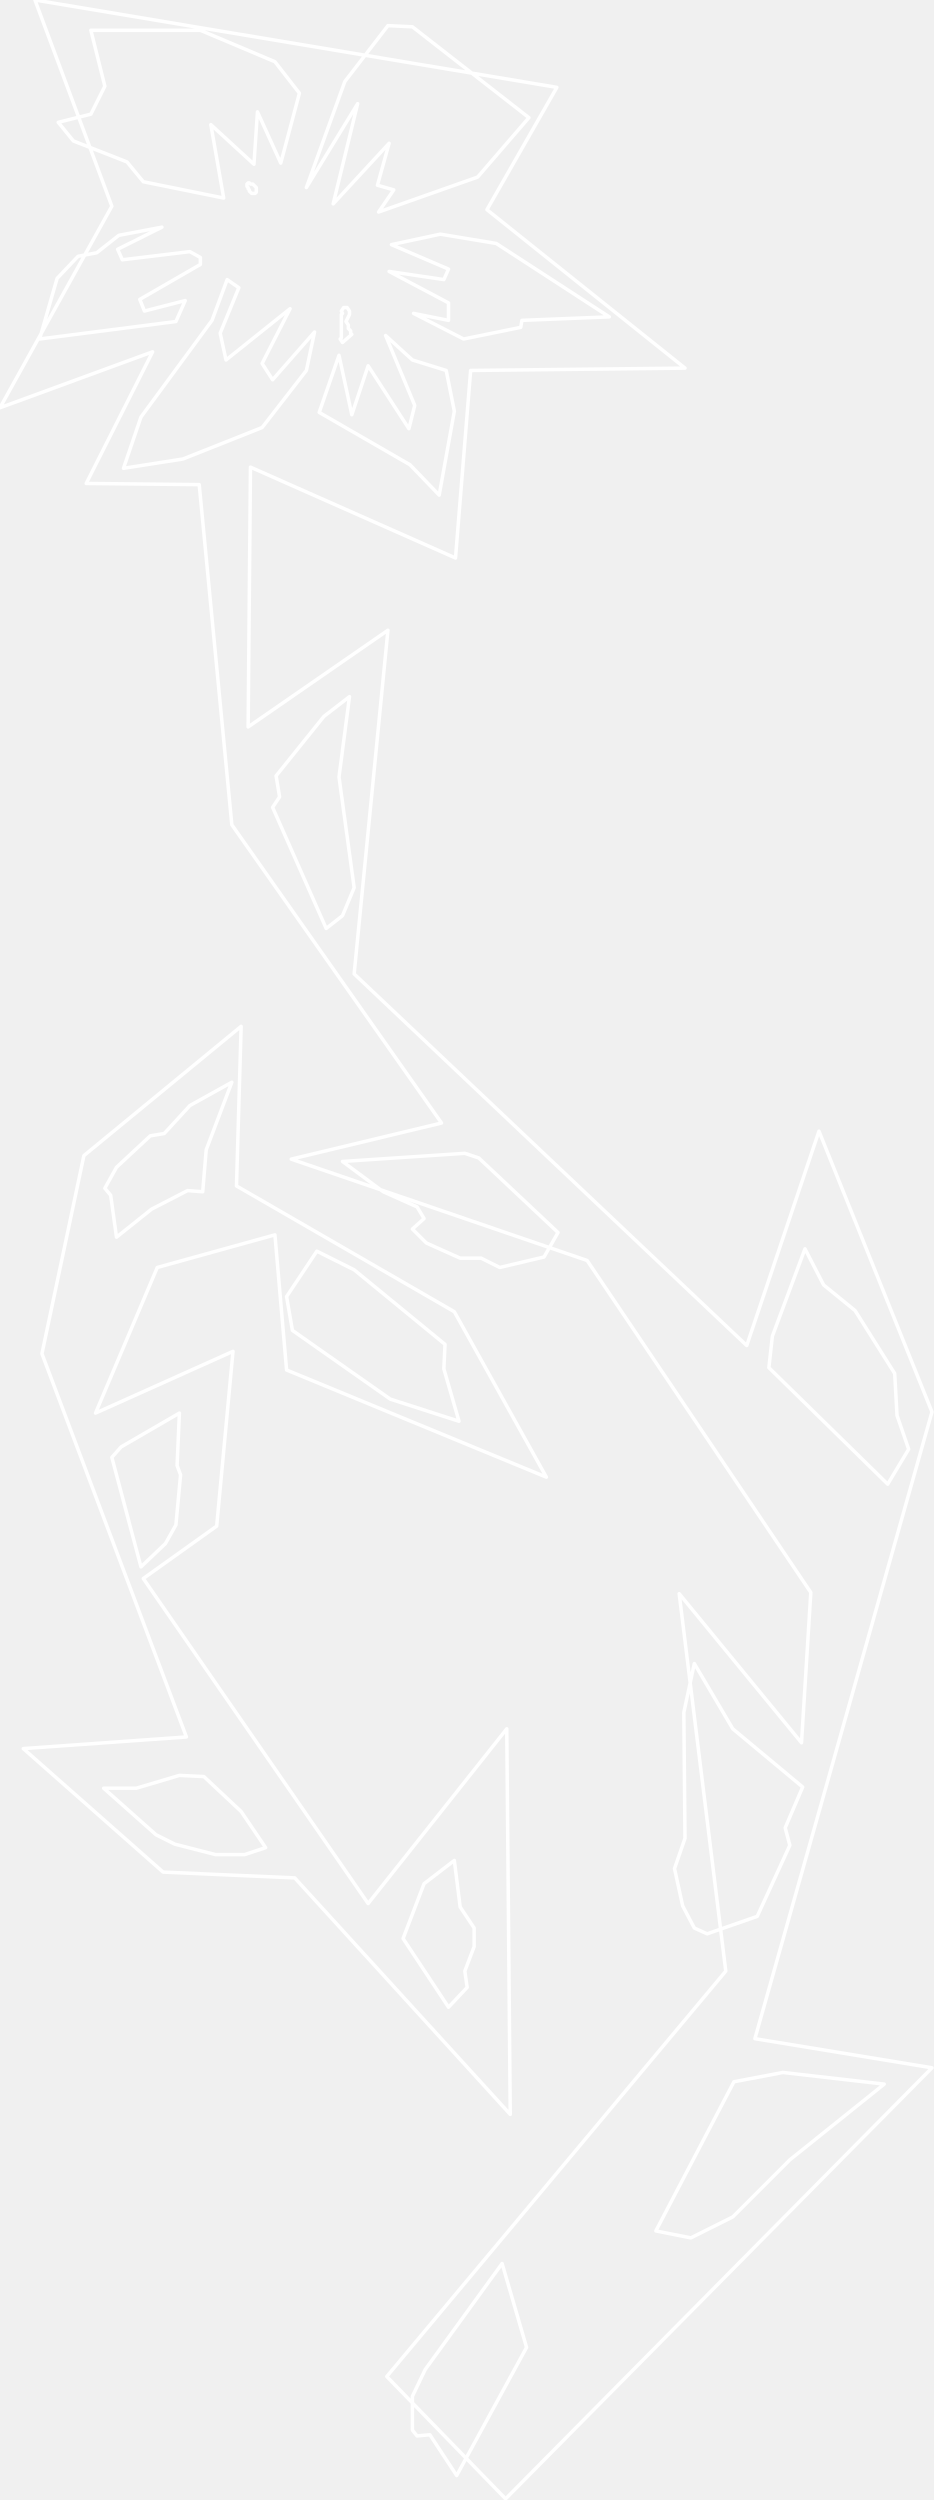
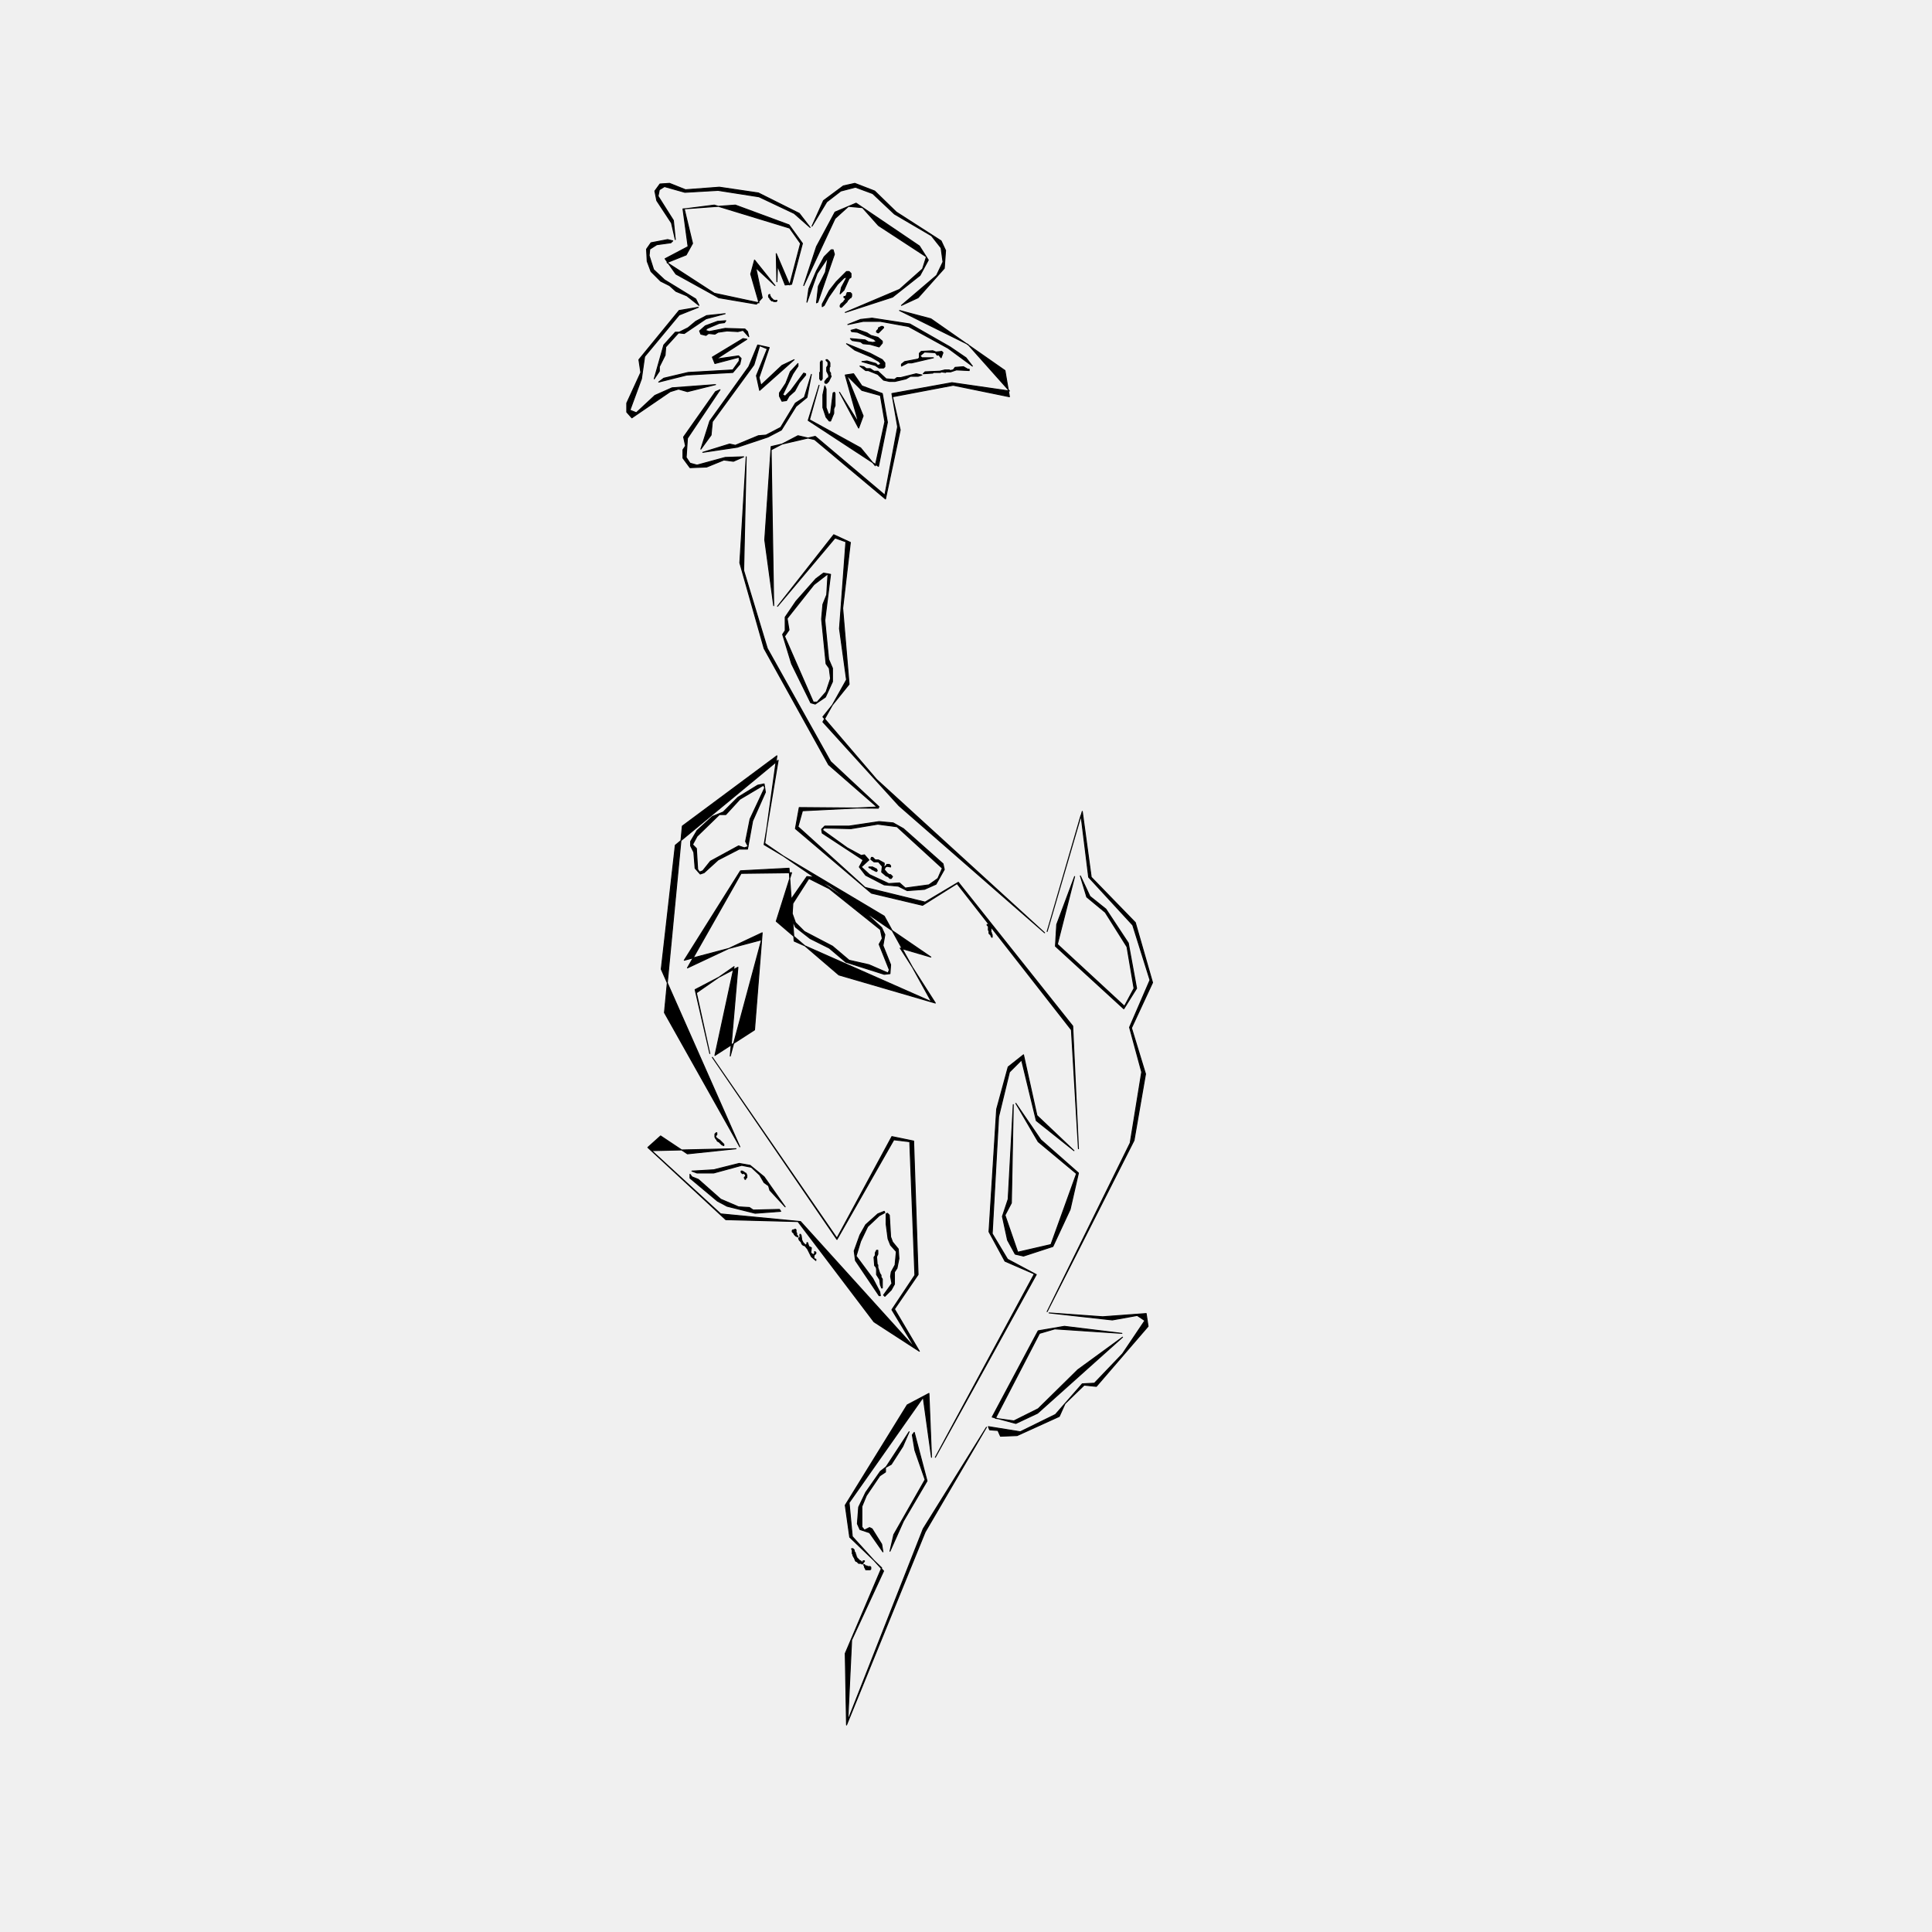
- <svg xmlns="http://www.w3.org/2000/svg" viewBox="0 0 801 2146">
-   <path d="M 207,881 L 72,992 L 36,1162 L 160,1491 L 20,1501 L 140,1607 L 253,1612 L 438,1815 L 435,1484 L 316,1634 L 123,1355 L 186,1310 L 200,1160 L 82,1213 L 135,1088 L 236,1060 L 246,1176 L 469,1268 L 390,1126 L 203,1018 Z M 390,1597 L 395,1637 L 407,1655 L 407,1671 L 399,1692 L 401,1706 L 385,1723 L 346,1664 L 364,1617 Z M 89,1535 L 117,1535 L 154,1524 L 175,1525 L 207,1555 L 228,1586 L 210,1592 L 185,1592 L 150,1583 L 134,1575 Z M 154,1213 L 152,1258 L 155,1266 L 151,1309 L 142,1325 L 121,1345 L 96,1251 L 104,1242 Z M 272,1074 L 304,1090 L 382,1154 L 381,1175 L 394,1220 L 335,1201 L 251,1142 L 246,1113 Z M 199,929 L 177,987 L 174,1023 L 161,1022 L 130,1038 L 100,1062 L 95,1026 L 90,1020 L 100,1002 L 129,975 L 141,973 L 163,949 Z M 30,0 L 96,177 L 0,350 L 131,302 L 74,415 L 171,416 L 199,708 L 379,964 L 250,995 L 504,1082 L 696,1367 L 688,1496 L 583,1368 L 623,1692 L 332,2040 L 434,2145 L 800,1775 L 648,1750 L 800,1212 L 703,971 L 641,1155 L 304,836 L 333,541 L 213,624 L 215,401 L 391,479 L 404,318 L 588,316 L 418,180 L 478,75 Z M 431,1943 L 452,2015 L 392,2125 L 369,2090 L 358,2091 L 354,2086 L 354,2057 L 365,2034 Z M 759,1789 L 678,1854 L 629,1903 L 593,1921 L 563,1915 L 630,1787 L 672,1779 Z M 596,1428 L 629,1484 L 689,1534 L 674,1569 L 678,1584 L 650,1645 L 607,1660 L 596,1655 L 586,1636 L 579,1604 L 588,1578 L 587,1470 Z M 691,1072 L 707,1103 L 734,1125 L 768,1179 L 770,1215 L 780,1244 L 762,1274 L 660,1174 L 663,1147 Z M 294,997 L 399,990 L 411,994 L 479,1058 L 467,1079 L 429,1088 L 413,1080 L 395,1080 L 366,1067 L 354,1055 L 364,1046 L 358,1036 L 329,1023 Z M 300,598 L 291,667 L 304,762 L 294,786 L 280,797 L 234,693 L 240,684 L 237,666 L 278,615 Z M 291,305 L 302,356 L 316,314 L 351,368 L 356,348 L 331,288 L 354,309 L 383,318 L 390,353 L 377,425 L 352,399 L 274,354 Z M 298,264 L 300,267 L 300,270 L 297,276 L 299,279 L 299,282 L 301,284 L 301,286 L 302,287 L 294,294 L 292,291 L 293,290 L 293,270 L 294,269 L 293,267 L 295,264 Z M 270,285 L 263,318 L 225,367 L 157,394 L 106,402 L 121,358 L 182,275 L 195,240 L 205,247 L 189,286 L 194,309 L 249,265 L 225,312 L 234,326 Z M 336,210 L 378,201 L 426,209 L 523,272 L 448,275 L 447,281 L 398,291 L 355,269 L 385,275 L 385,260 L 334,233 L 381,240 L 385,231 Z M 172,221 L 172,227 L 120,257 L 124,267 L 159,258 L 151,276 L 34,291 L 49,239 L 67,220 L 83,217 L 102,202 L 139,195 L 101,214 L 105,223 L 163,216 Z M 212,158 L 213,157 L 214,157 L 215,158 L 217,158 L 220,161 L 220,165 L 219,166 L 216,166 L 214,164 L 214,163 L 213,162 L 213,161 L 212,160 Z M 454,101 L 410,152 L 325,182 L 338,163 L 324,159 L 334,123 L 286,175 L 307,89 L 263,161 L 296,70 L 333,22 L 354,23 Z M 78,26 L 172,26 L 236,53 L 257,80 L 241,140 L 221,96 L 218,141 L 181,107 L 192,170 L 123,156 L 109,139 L 63,121 L 50,105 L 78,98 L 90,74 Z" fill="none" stroke="#ffffff" stroke-width="3" stroke-linecap="round" stroke-linejoin="round" />
+ <svg xmlns="http://www.w3.org/2000/svg" viewBox="0 0 3024 3024">
+   <path d="M 1352,2449 L 1352,2450 L 1353,2451 L 1353,2453 L 1354,2454 L 1354,2455 L 1355,2456 L 1355,2457 L 1362,2457 L 1363,2456 L 1363,2453 L 1362,2452 L 1358,2452 L 1357,2451 L 1355,2451 L 1353,2449 Z M 1333,2424 L 1333,2425 L 1334,2426 L 1334,2432 L 1335,2433 L 1335,2435 L 1336,2436 L 1336,2437 L 1337,2438 L 1339,2443 L 1340,2444 L 1341,2444 L 1344,2447 L 1348,2447 L 1349,2448 L 1350,2448 L 1351,2447 L 1351,2446 L 1353,2444 L 1353,2443 L 1351,2443 L 1351,2444 L 1350,2445 L 1349,2445 L 1347,2443 L 1346,2443 L 1341,2438 L 1341,2437 L 1340,2436 L 1340,2434 L 1339,2433 L 1339,2431 L 1337,2428 L 1337,2426 L 1335,2424 Z M 1431,2242 L 1428,2246 L 1432,2270 L 1448,2316 L 1399,2402 L 1393,2428 L 1414,2381 L 1451,2318 Z M 1423,2241 L 1387,2296 L 1378,2303 L 1355,2336 L 1344,2359 L 1342,2385 L 1346,2394 L 1361,2399 L 1382,2429 L 1380,2417 L 1365,2393 L 1361,2391 L 1353,2395 L 1349,2390 L 1349,2358 L 1356,2341 L 1377,2310 L 1386,2304 L 1386,2297 L 1395,2292 L 1413,2264 Z M 1454,2181 L 1420,2199 L 1323,2356 L 1330,2406 L 1380,2454 L 1323,2588 L 1325,2700 L 1448,2398 L 1544,2234 L 1445,2393 L 1327,2693 L 1333,2567 L 1383,2459 L 1334,2405 L 1329,2352 L 1445,2187 L 1458,2281 Z M 1756,2087 L 1666,2076 L 1625,2083 L 1553,2218 L 1590,2228 L 1624,2212 L 1757,2093 L 1687,2144 L 1625,2205 L 1587,2224 L 1558,2220 L 1627,2087 L 1651,2080 Z M 1794,2056 L 1726,2061 L 1642,2055 L 1741,2066 L 1780,2059 L 1792,2067 L 1757,2119 L 1713,2165 L 1694,2166 L 1652,2214 L 1597,2241 L 1547,2233 L 1549,2238 L 1562,2239 L 1566,2248 L 1592,2247 L 1658,2217 L 1667,2197 L 1697,2168 L 1716,2170 L 1797,2076 Z M 1372,1957 L 1370,1961 L 1370,1965 L 1368,1968 L 1369,1981 L 1371,1983 L 1372,1986 L 1372,1995 L 1377,2003 L 1378,2011 L 1380,2016 L 1381,2016 L 1381,2002 L 1379,1999 L 1379,1996 L 1377,1993 L 1374,1984 L 1374,1980 L 1373,1979 L 1372,1967 L 1374,1963 L 1374,1957 Z M 1252,1932 L 1252,1935 L 1253,1936 L 1250,1938 L 1251,1941 L 1254,1944 L 1255,1947 L 1257,1949 L 1260,1950 L 1264,1955 L 1270,1967 L 1277,1973 L 1277,1971 L 1274,1970 L 1274,1965 L 1277,1962 L 1277,1960 L 1275,1959 L 1275,1962 L 1273,1964 L 1269,1961 L 1270,1953 L 1266,1951 L 1264,1945 L 1263,1945 L 1263,1947 L 1261,1949 L 1257,1945 L 1255,1941 L 1254,1934 L 1253,1932 Z M 1241,1925 L 1240,1926 L 1240,1928 L 1243,1931 L 1243,1932 L 1246,1935 L 1247,1935 L 1248,1936 L 1249,1936 L 1249,1935 L 1247,1933 L 1247,1930 L 1246,1929 L 1246,1925 L 1245,1924 L 1244,1924 L 1243,1925 Z M 1389,1899 L 1387,1900 L 1387,1916 L 1390,1939 L 1394,1949 L 1403,1959 L 1401,1980 L 1395,1991 L 1394,1998 L 1396,2009 L 1383,2027 L 1385,2029 L 1395,2019 L 1400,2010 L 1400,1991 L 1404,1985 L 1407,1970 L 1406,1955 L 1397,1944 L 1394,1936 L 1392,1902 Z M 1384,1896 L 1374,1900 L 1355,1917 L 1346,1933 L 1337,1958 L 1339,1973 L 1376,2028 L 1378,2028 L 1377,2022 L 1366,2001 L 1340,1966 L 1347,1943 L 1358,1920 L 1376,1903 L 1385,1898 Z M 1080,1838 L 1080,1844 L 1123,1880 L 1138,1888 L 1182,1899 L 1222,1896 L 1220,1893 L 1179,1894 L 1173,1890 L 1156,1889 L 1128,1877 L 1093,1846 L 1083,1842 Z M 1160,1833 L 1160,1835 L 1162,1837 L 1163,1837 L 1164,1836 L 1167,1839 L 1167,1841 L 1165,1843 L 1165,1844 L 1166,1845 L 1166,1846 L 1167,1846 L 1167,1845 L 1169,1843 L 1169,1839 L 1168,1838 L 1168,1837 L 1167,1836 L 1166,1836 L 1164,1834 L 1163,1834 L 1162,1833 Z M 1083,1833 L 1091,1836 L 1117,1836 L 1161,1824 L 1176,1827 L 1189,1839 L 1196,1851 L 1203,1856 L 1205,1863 L 1229,1889 L 1196,1842 L 1174,1824 L 1157,1821 L 1117,1831 Z M 1121,1773 L 1119,1775 L 1119,1780 L 1120,1781 L 1120,1782 L 1122,1784 L 1122,1785 L 1124,1787 L 1125,1787 L 1130,1792 L 1131,1792 L 1132,1793 L 1133,1793 L 1133,1791 L 1126,1784 L 1125,1784 L 1123,1782 L 1122,1782 L 1121,1781 L 1121,1780 L 1120,1779 L 1120,1778 L 1122,1776 L 1122,1773 Z M 1590,1727 L 1625,1787 L 1685,1837 L 1645,1948 L 1593,1960 L 1573,1902 L 1583,1883 L 1586,1729 L 1578,1877 L 1569,1904 L 1577,1941 L 1589,1963 L 1602,1966 L 1648,1951 L 1675,1893 L 1688,1836 L 1629,1784 Z M 1115,1655 L 1310,1940 L 1399,1784 L 1424,1787 L 1432,1996 L 1396,2050 L 1433,2111 L 1253,1912 L 1128,1900 L 1020,1801 L 1152,1798 L 1076,1806 L 1034,1778 L 1014,1796 L 1136,1909 L 1249,1912 L 1368,2069 L 1439,2115 L 1400,2049 L 1437,1995 L 1430,1786 L 1396,1779 L 1310,1938 Z M 1602,1651 L 1578,1670 L 1560,1736 L 1548,1928 L 1573,1974 L 1619,1994 L 1464,2281 L 1622,1995 L 1577,1971 L 1553,1931 L 1563,1748 L 1580,1678 L 1599,1659 L 1622,1754 L 1681,1801 L 1623,1746 Z M 1545,1447 L 1545,1448 L 1547,1450 L 1547,1456 L 1548,1457 L 1548,1461 L 1551,1464 L 1551,1465 L 1552,1466 L 1552,1467 L 1553,1467 L 1553,1463 L 1552,1462 L 1552,1460 L 1551,1459 L 1551,1451 L 1549,1449 L 1548,1449 L 1546,1447 Z M 1263,1372 L 1238,1408 L 1236,1430 L 1245,1451 L 1268,1469 L 1298,1484 L 1324,1506 L 1384,1525 L 1393,1524 L 1394,1510 L 1382,1480 L 1385,1463 L 1380,1452 L 1353,1427 L 1299,1387 L 1274,1373 Z M 1266,1375 L 1298,1391 L 1378,1455 L 1381,1469 L 1376,1478 L 1392,1518 L 1390,1523 L 1360,1510 L 1329,1503 L 1303,1481 L 1259,1458 L 1245,1444 L 1240,1430 L 1241,1414 Z M 1682,1372 L 1654,1447 L 1652,1481 L 1759,1579 L 1779,1547 L 1766,1476 L 1731,1423 L 1706,1403 L 1691,1371 L 1701,1404 L 1730,1428 L 1764,1482 L 1775,1547 L 1760,1575 L 1655,1478 Z M 1360,1357 L 1360,1358 L 1361,1358 L 1362,1359 L 1363,1359 L 1365,1361 L 1366,1361 L 1367,1362 L 1368,1362 L 1369,1363 L 1370,1363 L 1371,1364 L 1372,1364 L 1373,1363 L 1373,1362 L 1372,1361 L 1372,1360 L 1371,1360 L 1370,1359 L 1369,1359 L 1368,1358 L 1367,1358 L 1366,1357 Z M 1364,1342 L 1363,1345 L 1368,1349 L 1375,1349 L 1381,1356 L 1380,1365 L 1387,1371 L 1390,1372 L 1393,1375 L 1395,1375 L 1397,1372 L 1394,1369 L 1392,1369 L 1389,1367 L 1384,1361 L 1386,1357 L 1389,1356 L 1394,1357 L 1394,1355 L 1392,1353 L 1388,1353 L 1387,1355 L 1384,1357 L 1383,1356 L 1384,1354 L 1384,1351 L 1375,1346 L 1370,1346 L 1366,1342 Z M 1286,1298 L 1287,1304 L 1351,1346 L 1345,1357 L 1355,1370 L 1384,1385 L 1406,1387 L 1420,1394 L 1447,1392 L 1465,1384 L 1478,1361 L 1476,1352 L 1414,1297 L 1398,1288 L 1376,1286 L 1329,1293 L 1291,1293 Z M 1287,1299 L 1290,1296 L 1332,1297 L 1374,1290 L 1404,1294 L 1475,1359 L 1468,1375 L 1454,1385 L 1417,1390 L 1408,1382 L 1391,1383 L 1361,1369 L 1348,1357 L 1360,1346 L 1353,1338 L 1348,1339 L 1326,1327 Z M 1694,1270 L 1639,1458 L 1692,1276 L 1704,1373 L 1773,1448 L 1800,1534 L 1768,1608 L 1787,1678 L 1769,1789 L 1639,2053 L 1775,1785 L 1793,1681 L 1771,1609 L 1804,1538 L 1777,1444 L 1708,1373 Z M 1196,1227 L 1186,1229 L 1155,1248 L 1132,1271 L 1115,1278 L 1091,1300 L 1081,1317 L 1081,1324 L 1086,1334 L 1088,1359 L 1096,1368 L 1102,1366 L 1124,1346 L 1157,1329 L 1170,1329 L 1178,1285 L 1198,1240 Z M 1195,1229 L 1197,1233 L 1174,1282 L 1167,1317 L 1171,1325 L 1165,1327 L 1156,1324 L 1112,1348 L 1100,1363 L 1095,1365 L 1092,1361 L 1090,1328 L 1084,1322 L 1091,1309 L 1126,1275 L 1136,1275 L 1158,1251 Z M 1216,1183 L 1068,1293 L 1040,1585 L 1158,1795 L 1035,1517 L 1057,1323 L 1218,1190 L 1196,1322 L 1384,1434 L 1458,1568 L 1243,1473 L 1235,1359 L 1159,1363 L 1071,1503 L 1192,1471 L 1143,1653 L 1155,1514 L 1088,1549 L 1111,1649 L 1090,1554 L 1149,1513 L 1119,1652 L 1181,1612 L 1193,1460 L 1076,1515 L 1160,1367 L 1239,1366 L 1215,1442 L 1313,1526 L 1464,1570 L 1409,1484 L 1457,1498 L 1197,1320 Z M 1289,897 L 1277,906 L 1246,941 L 1229,966 L 1229,987 L 1225,993 L 1239,1039 L 1269,1100 L 1276,1102 L 1292,1091 L 1303,1067 L 1303,1046 L 1297,1032 L 1291,971 L 1300,899 Z M 1296,898 L 1294,931 L 1288,946 L 1286,969 L 1293,1039 L 1298,1046 L 1300,1062 L 1293,1083 L 1279,1099 L 1273,1099 L 1228,996 L 1235,986 L 1232,968 L 1274,915 Z M 1305,837 L 1217,949 L 1307,842 L 1324,848 L 1314,984 L 1325,1064 L 1288,1130 L 1407,1261 L 1635,1460 L 1372,1220 L 1288,1122 L 1329,1071 L 1319,952 L 1331,849 Z M 1168,715 L 1158,881 L 1196,1015 L 1297,1197 L 1375,1265 L 1251,1264 L 1245,1297 L 1364,1398 L 1444,1417 L 1498,1383 L 1677,1612 L 1688,1798 L 1679,1606 L 1500,1381 L 1448,1412 L 1354,1389 L 1249,1294 L 1256,1269 L 1376,1263 L 1300,1192 L 1201,1015 L 1164,893 Z M 1127,610 L 1120,613 L 1070,684 L 1073,698 L 1069,704 L 1069,717 L 1080,732 L 1106,731 L 1133,720 L 1148,722 L 1164,715 L 1135,716 L 1091,728 L 1080,725 L 1074,716 L 1076,686 Z M 1291,604 L 1288,618 L 1288,638 L 1293,653 L 1298,659 L 1300,659 L 1305,647 L 1305,640 L 1307,635 L 1307,616 L 1306,614 L 1304,615 L 1300,647 L 1297,649 L 1293,638 L 1293,609 Z M 1282,603 L 1265,658 L 1375,730 L 1389,661 L 1381,616 L 1349,604 L 1336,585 L 1323,587 L 1344,662 L 1314,614 L 1344,670 L 1351,651 L 1325,587 L 1349,611 L 1378,619 L 1385,660 L 1370,729 L 1347,701 L 1267,657 Z M 1270,586 L 1259,622 L 1245,631 L 1222,669 L 1199,681 L 1187,682 L 1151,697 L 1142,695 L 1100,708 L 1154,700 L 1202,684 L 1223,673 L 1246,636 L 1263,622 Z M 1517,578 L 1515,578 L 1508,574 L 1495,575 L 1492,579 L 1487,580 L 1486,579 L 1479,579 L 1471,581 L 1448,582 L 1445,585 L 1460,584 L 1461,583 L 1472,583 L 1473,582 L 1480,583 L 1481,582 L 1488,582 L 1497,579 L 1517,580 Z M 1346,573 L 1355,580 L 1359,580 L 1374,586 L 1383,595 L 1392,597 L 1401,597 L 1418,593 L 1425,589 L 1437,589 L 1443,587 L 1434,585 L 1410,591 L 1404,591 L 1400,594 L 1387,593 L 1374,581 L 1368,581 L 1362,577 L 1356,577 L 1352,574 Z M 1249,569 L 1237,582 L 1230,600 L 1220,615 L 1220,620 L 1224,628 L 1231,627 L 1235,620 L 1244,612 L 1251,599 L 1261,587 L 1261,585 L 1258,584 L 1238,611 L 1229,620 L 1225,618 L 1241,585 L 1249,573 Z M 1287,565 L 1285,565 L 1285,566 L 1284,567 L 1284,582 L 1283,583 L 1283,593 L 1284,594 L 1284,595 L 1286,595 L 1286,594 L 1287,593 Z M 1295,563 L 1293,563 L 1293,564 L 1296,567 L 1296,572 L 1294,575 L 1294,581 L 1297,587 L 1297,591 L 1295,592 L 1291,597 L 1291,599 L 1292,600 L 1294,600 L 1297,597 L 1301,589 L 1300,587 L 1300,584 L 1298,581 L 1298,575 L 1299,574 L 1299,568 L 1298,566 Z M 1476,552 L 1474,550 L 1465,551 L 1460,549 L 1442,550 L 1439,553 L 1439,560 L 1437,562 L 1416,566 L 1411,570 L 1411,573 L 1421,568 L 1427,568 L 1461,560 L 1443,560 L 1440,557 L 1447,551 L 1464,552 L 1467,556 L 1469,555 L 1473,560 Z M 1325,538 L 1338,548 L 1364,559 L 1376,566 L 1379,570 L 1374,572 L 1371,569 L 1357,565 L 1349,566 L 1370,572 L 1376,576 L 1383,576 L 1385,574 L 1385,568 L 1381,563 L 1362,553 Z M 1243,563 L 1224,572 L 1191,603 L 1188,591 L 1204,544 L 1186,540 L 1172,574 L 1111,659 L 1097,703 L 1113,681 L 1115,660 L 1180,571 L 1189,541 L 1201,546 L 1184,588 L 1189,611 Z M 1169,531 L 1163,530 L 1115,559 L 1119,569 L 1157,559 L 1157,565 L 1147,579 L 1077,583 L 1039,592 L 1031,598 L 1075,587 L 1147,583 L 1158,570 L 1160,561 L 1156,557 L 1121,562 Z M 1332,517 L 1333,519 L 1342,520 L 1368,531 L 1372,535 L 1366,536 L 1359,535 L 1354,532 L 1331,530 L 1334,533 L 1347,535 L 1351,538 L 1362,539 L 1376,543 L 1381,537 L 1381,534 L 1374,528 L 1363,525 L 1357,521 L 1340,515 Z M 1383,512 L 1382,511 L 1379,511 L 1378,512 L 1377,512 L 1376,513 L 1375,513 L 1375,515 L 1372,518 L 1372,520 L 1373,520 L 1374,521 L 1375,521 L 1383,513 Z M 1095,518 L 1097,523 L 1105,525 L 1109,522 L 1119,523 L 1124,520 L 1138,518 L 1155,519 L 1163,517 L 1172,527 L 1170,519 L 1166,515 L 1135,514 L 1110,519 L 1104,517 L 1107,514 L 1126,506 L 1134,505 L 1136,502 L 1123,503 L 1104,510 Z M 1327,508 L 1351,503 L 1378,503 L 1422,511 L 1484,545 L 1522,573 L 1512,560 L 1487,543 L 1424,507 L 1365,498 L 1347,500 Z M 1135,491 L 1106,494 L 1089,503 L 1077,513 L 1063,520 L 1057,520 L 1039,540 L 1024,593 L 1032,581 L 1032,574 L 1041,556 L 1042,543 L 1062,521 L 1071,522 L 1105,499 Z M 1573,580 L 1457,499 L 1408,486 L 1515,539 L 1580,612 L 1490,599 L 1396,616 L 1405,668 L 1385,775 L 1276,683 L 1207,699 L 1197,845 L 1211,948 L 1207,704 L 1249,682 L 1275,688 L 1386,781 L 1409,673 L 1397,621 L 1492,603 L 1580,621 Z M 1093,481 L 1063,486 L 1000,563 L 1003,583 L 981,631 L 981,645 L 989,654 L 1049,613 L 1062,609 L 1076,613 L 1120,602 L 1052,607 L 1025,619 L 996,646 L 986,642 L 1004,593 L 1009,558 L 1063,493 Z M 1203,462 L 1203,465 L 1205,467 L 1205,468 L 1208,471 L 1210,471 L 1211,472 L 1215,472 L 1216,471 L 1216,470 L 1215,470 L 1214,471 L 1213,470 L 1211,470 L 1206,465 L 1206,464 L 1205,463 L 1205,461 L 1204,461 Z M 1331,458 L 1326,458 L 1326,459 L 1325,460 L 1325,462 L 1323,464 L 1321,464 L 1321,466 L 1322,466 L 1323,467 L 1323,469 L 1321,471 L 1321,472 L 1316,476 L 1316,477 L 1315,478 L 1315,480 L 1316,481 L 1317,481 L 1326,472 L 1326,471 L 1331,466 L 1332,466 L 1332,465 L 1333,464 L 1333,460 Z M 1329,425 L 1325,425 L 1309,441 L 1298,455 L 1287,476 L 1287,480 L 1290,478 L 1297,465 L 1311,445 L 1321,435 L 1324,434 L 1325,435 L 1317,450 L 1315,460 L 1321,454 L 1329,436 L 1332,434 L 1332,428 Z M 1304,391 L 1301,391 L 1290,402 L 1278,424 L 1266,452 L 1263,473 L 1279,428 L 1296,403 L 1292,426 L 1281,448 L 1278,474 L 1280,473 L 1306,398 Z M 1019,380 L 1012,390 L 1013,409 L 1019,425 L 1034,440 L 1048,447 L 1058,456 L 1075,463 L 1094,478 L 1089,468 L 1040,438 L 1023,422 L 1016,400 L 1017,390 L 1028,383 L 1050,380 L 1053,377 L 1045,375 Z M 1340,318 L 1307,332 L 1278,386 L 1258,447 L 1307,342 L 1328,323 L 1350,325 L 1375,353 L 1450,402 L 1444,421 L 1408,453 L 1323,489 L 1397,465 L 1440,431 L 1453,407 L 1439,385 Z M 1069,327 L 1077,386 L 1041,405 L 1058,429 L 1125,466 L 1184,476 L 1193,466 L 1183,419 L 1213,447 L 1181,407 L 1175,429 L 1188,474 L 1118,459 L 1044,411 L 1074,399 L 1084,381 L 1071,327 L 1118,321 L 1236,357 L 1253,381 L 1236,446 L 1215,397 L 1216,441 L 1217,416 L 1229,446 L 1239,445 L 1256,381 L 1235,352 L 1151,321 Z M 1320,291 L 1289,314 L 1271,354 L 1294,316 L 1316,299 L 1339,293 L 1366,303 L 1400,335 L 1458,369 L 1473,388 L 1476,410 L 1466,431 L 1411,478 L 1437,466 L 1478,420 L 1480,392 L 1473,377 L 1403,332 L 1369,299 L 1338,287 Z M 1025,299 L 1028,314 L 1051,349 L 1057,375 L 1054,345 L 1030,307 L 1032,297 L 1040,292 L 1072,301 L 1124,298 L 1188,308 L 1243,334 L 1268,356 L 1251,334 L 1187,302 L 1126,293 L 1073,297 L 1048,287 L 1033,288 Z" fill="#000000" stroke="#000000" stroke-width="1.5" stroke-linecap="round" stroke-linejoin="round" />
</svg>
